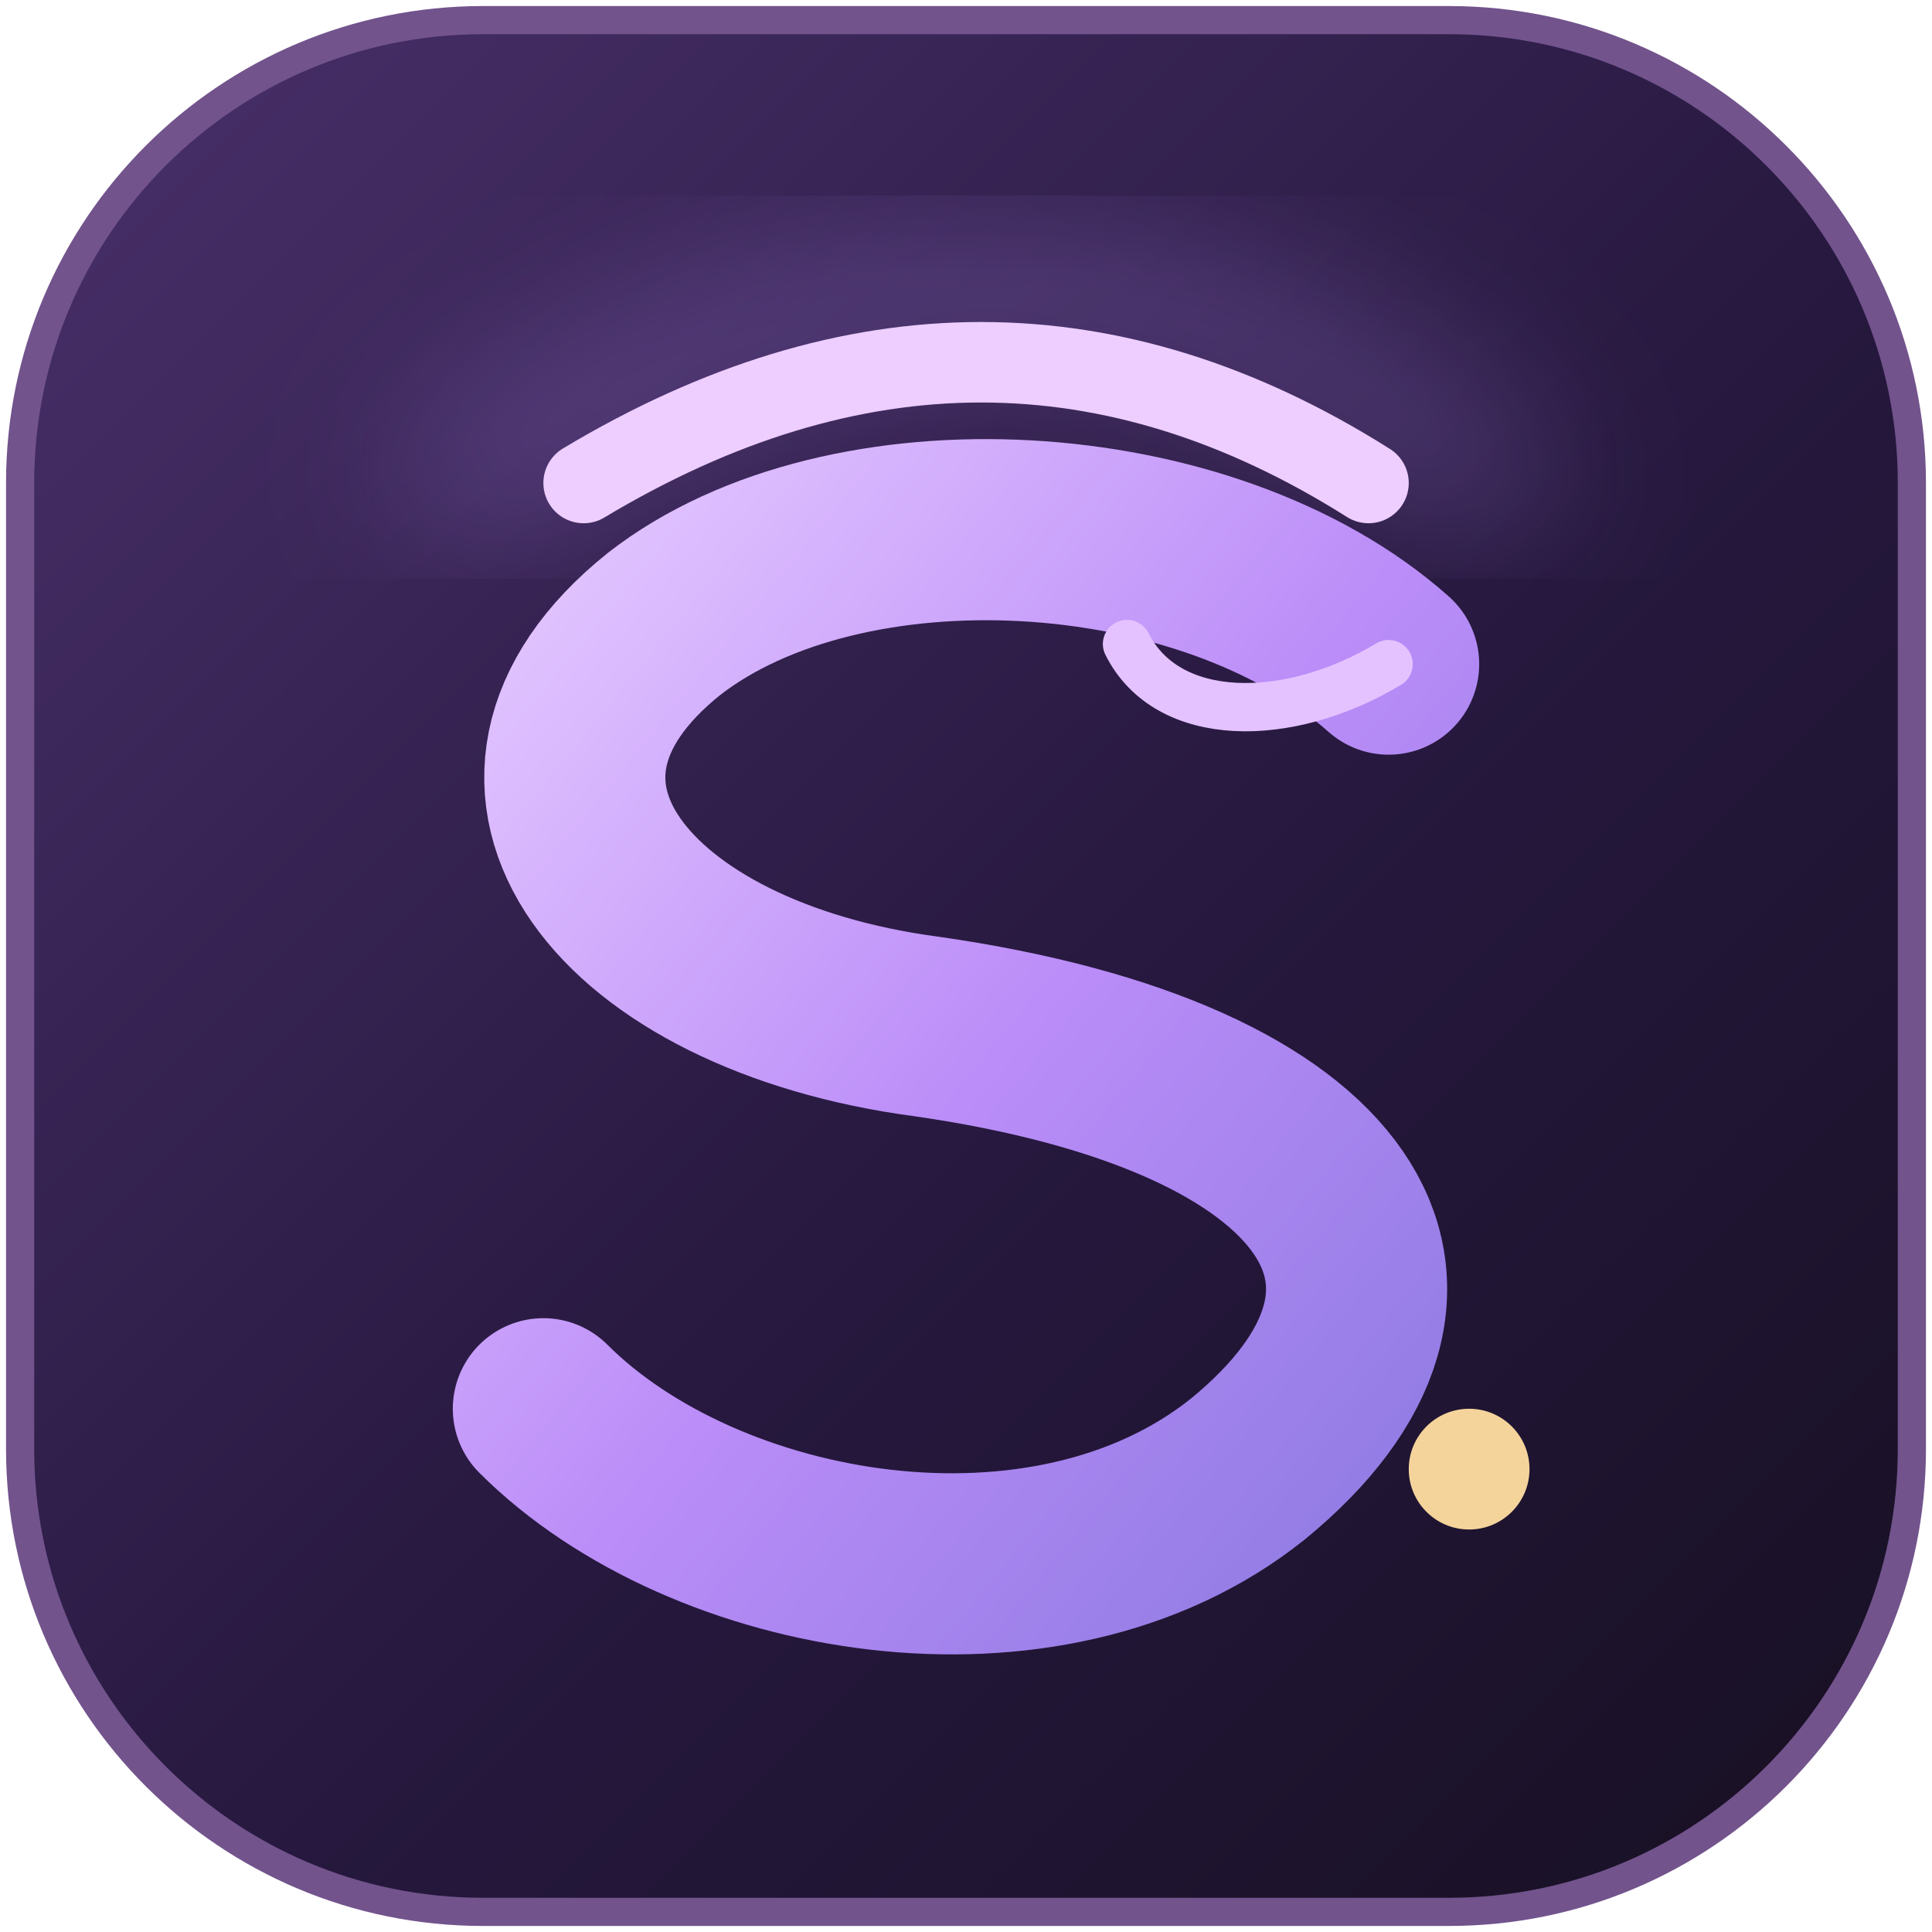
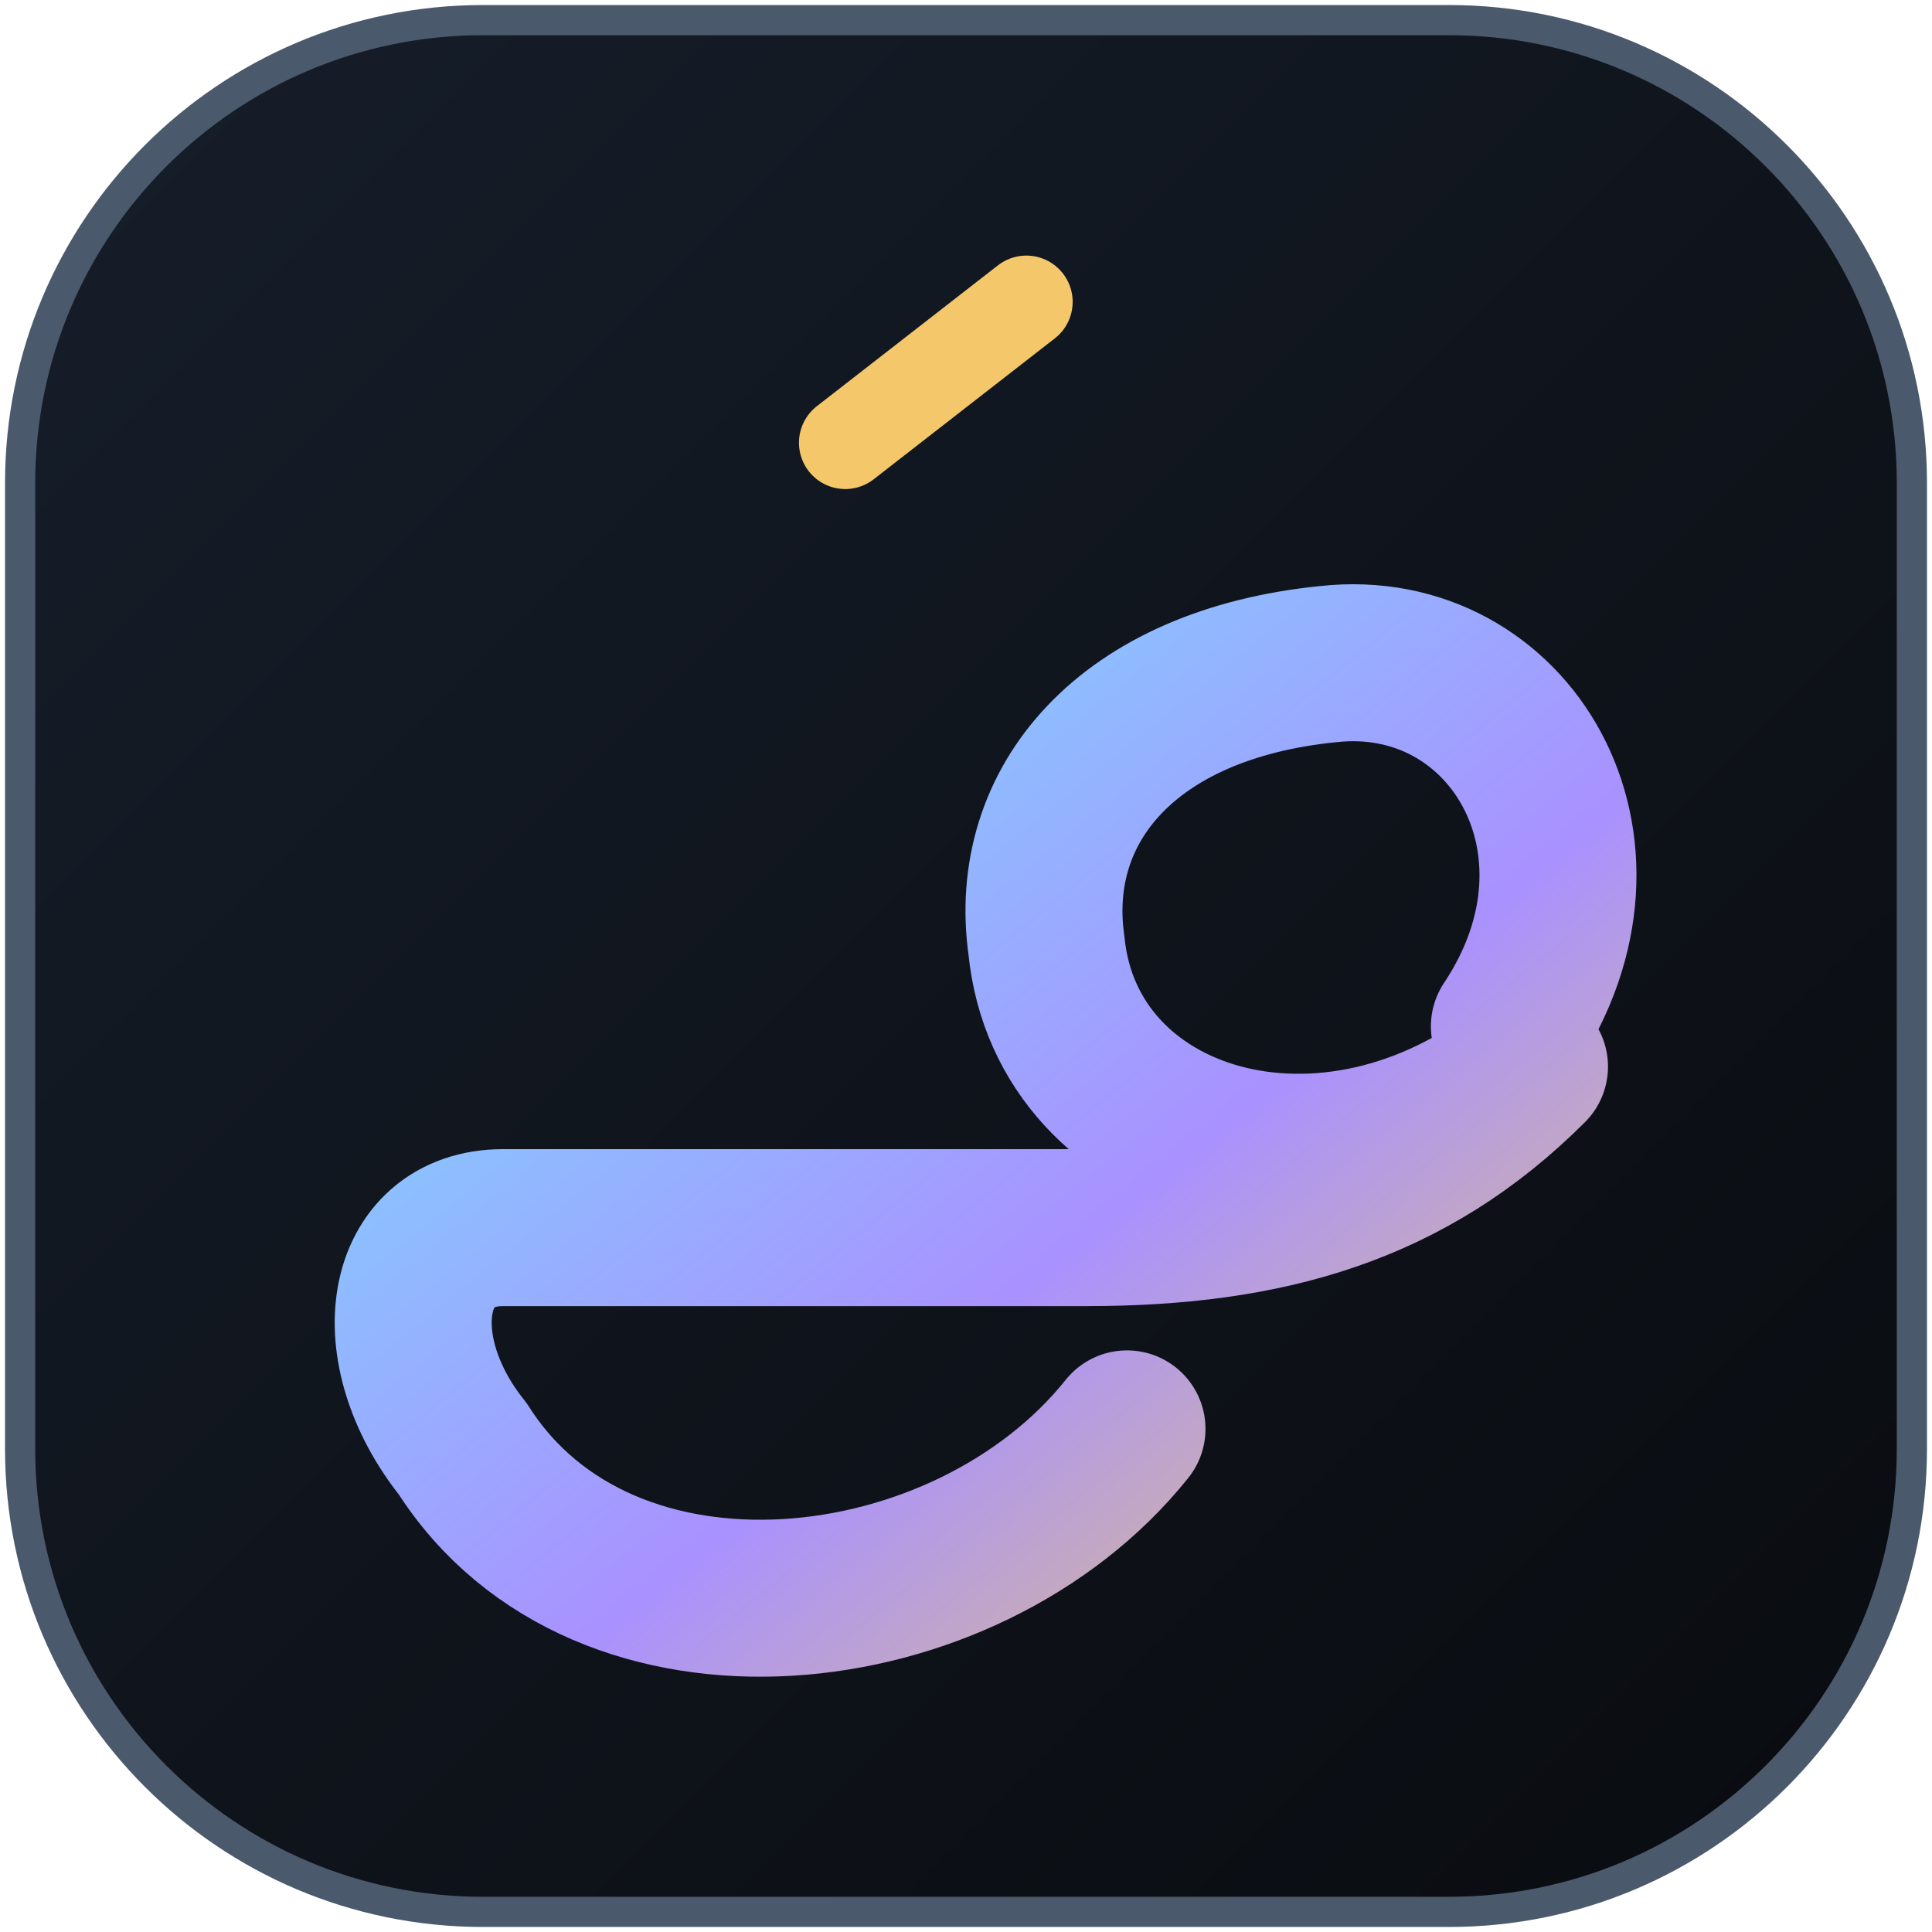
<svg xmlns="http://www.w3.org/2000/svg" viewBox="0 0 96 96" role="img" aria-labelledby="title desc">
  <defs>
    <linearGradient id="bg" x1="0" y1="0" x2="1" y2="1">
-       <stop stop-color="#49306a" />
-       <stop offset=".56" stop-color="#26183e" />
-       <stop offset="1" stop-color="#171022" />
+       <stop stop-color="#161e2a" />
+       <stop offset="1" stop-color="#090b0f" />
    </linearGradient>
    <linearGradient id="ink" x1="0" y1="0" x2="1" y2="1">
-       <stop stop-color="#e3c6ff" />
-       <stop offset=".52" stop-color="#bb8df8" />
-       <stop offset="1" stop-color="#8f7be3" />
+       <stop stop-color="#75e6ff" />
+       <stop offset=".6" stop-color="#a991ff" />
+       <stop offset="1" stop-color="#e4c477" />
    </linearGradient>
-     <filter id="glow" x="-50%" y="-50%" width="200%" height="200%">
-       <feGaussianBlur stdDeviation="4" />
-     </filter>
  </defs>
-   <rect x="1" y="1" width="94" height="94" rx="23" fill="url(#bg)" stroke="#72538c" stroke-width="1.4" />
-   <path d="M23 24Q50 5 74 24" fill="none" stroke="#bb93ff" stroke-width="5" stroke-linecap="round" opacity=".34" filter="url(#glow)" />
-   <path d="M29 24Q49 12 68 24" fill="none" stroke="#edceff" stroke-width="4" stroke-linecap="round" />
-   <path d="M69 33C60 25 42 24 33 31C23 39 31 49 46 51C67 54 73 64 62 73C52 81 35 78 27 70" fill="none" stroke="url(#ink)" stroke-width="9" stroke-linecap="round" stroke-linejoin="round" />
-   <path d="M69 33C64 36 58 36 56 32" stroke="#e4c2ff" stroke-width="2.4" stroke-linecap="round" fill="none" />
-   <circle cx="73" cy="73" r="3" fill="#f4d49b" />
+   <rect x="1" y="1" width="94" height="94" rx="23" fill="url(#bg)" stroke="#4a596b" stroke-width="1.5" />
+   <path d="M75 51 C81 42 75 32 66 33 C56 34 51 40 52 47 C53 57 66 61 76 53 C70 59 63 61 54 61 L25 61 C20 61 19 67 23 72 C30 83 48 81 56 71" fill="none" stroke="url(#ink)" stroke-width="7.8" stroke-linecap="round" stroke-linejoin="round" />
+   <path d="M42 22 L51 15" fill="none" stroke="#f4c86a" stroke-width="4.6" stroke-linecap="round" />
</svg>
